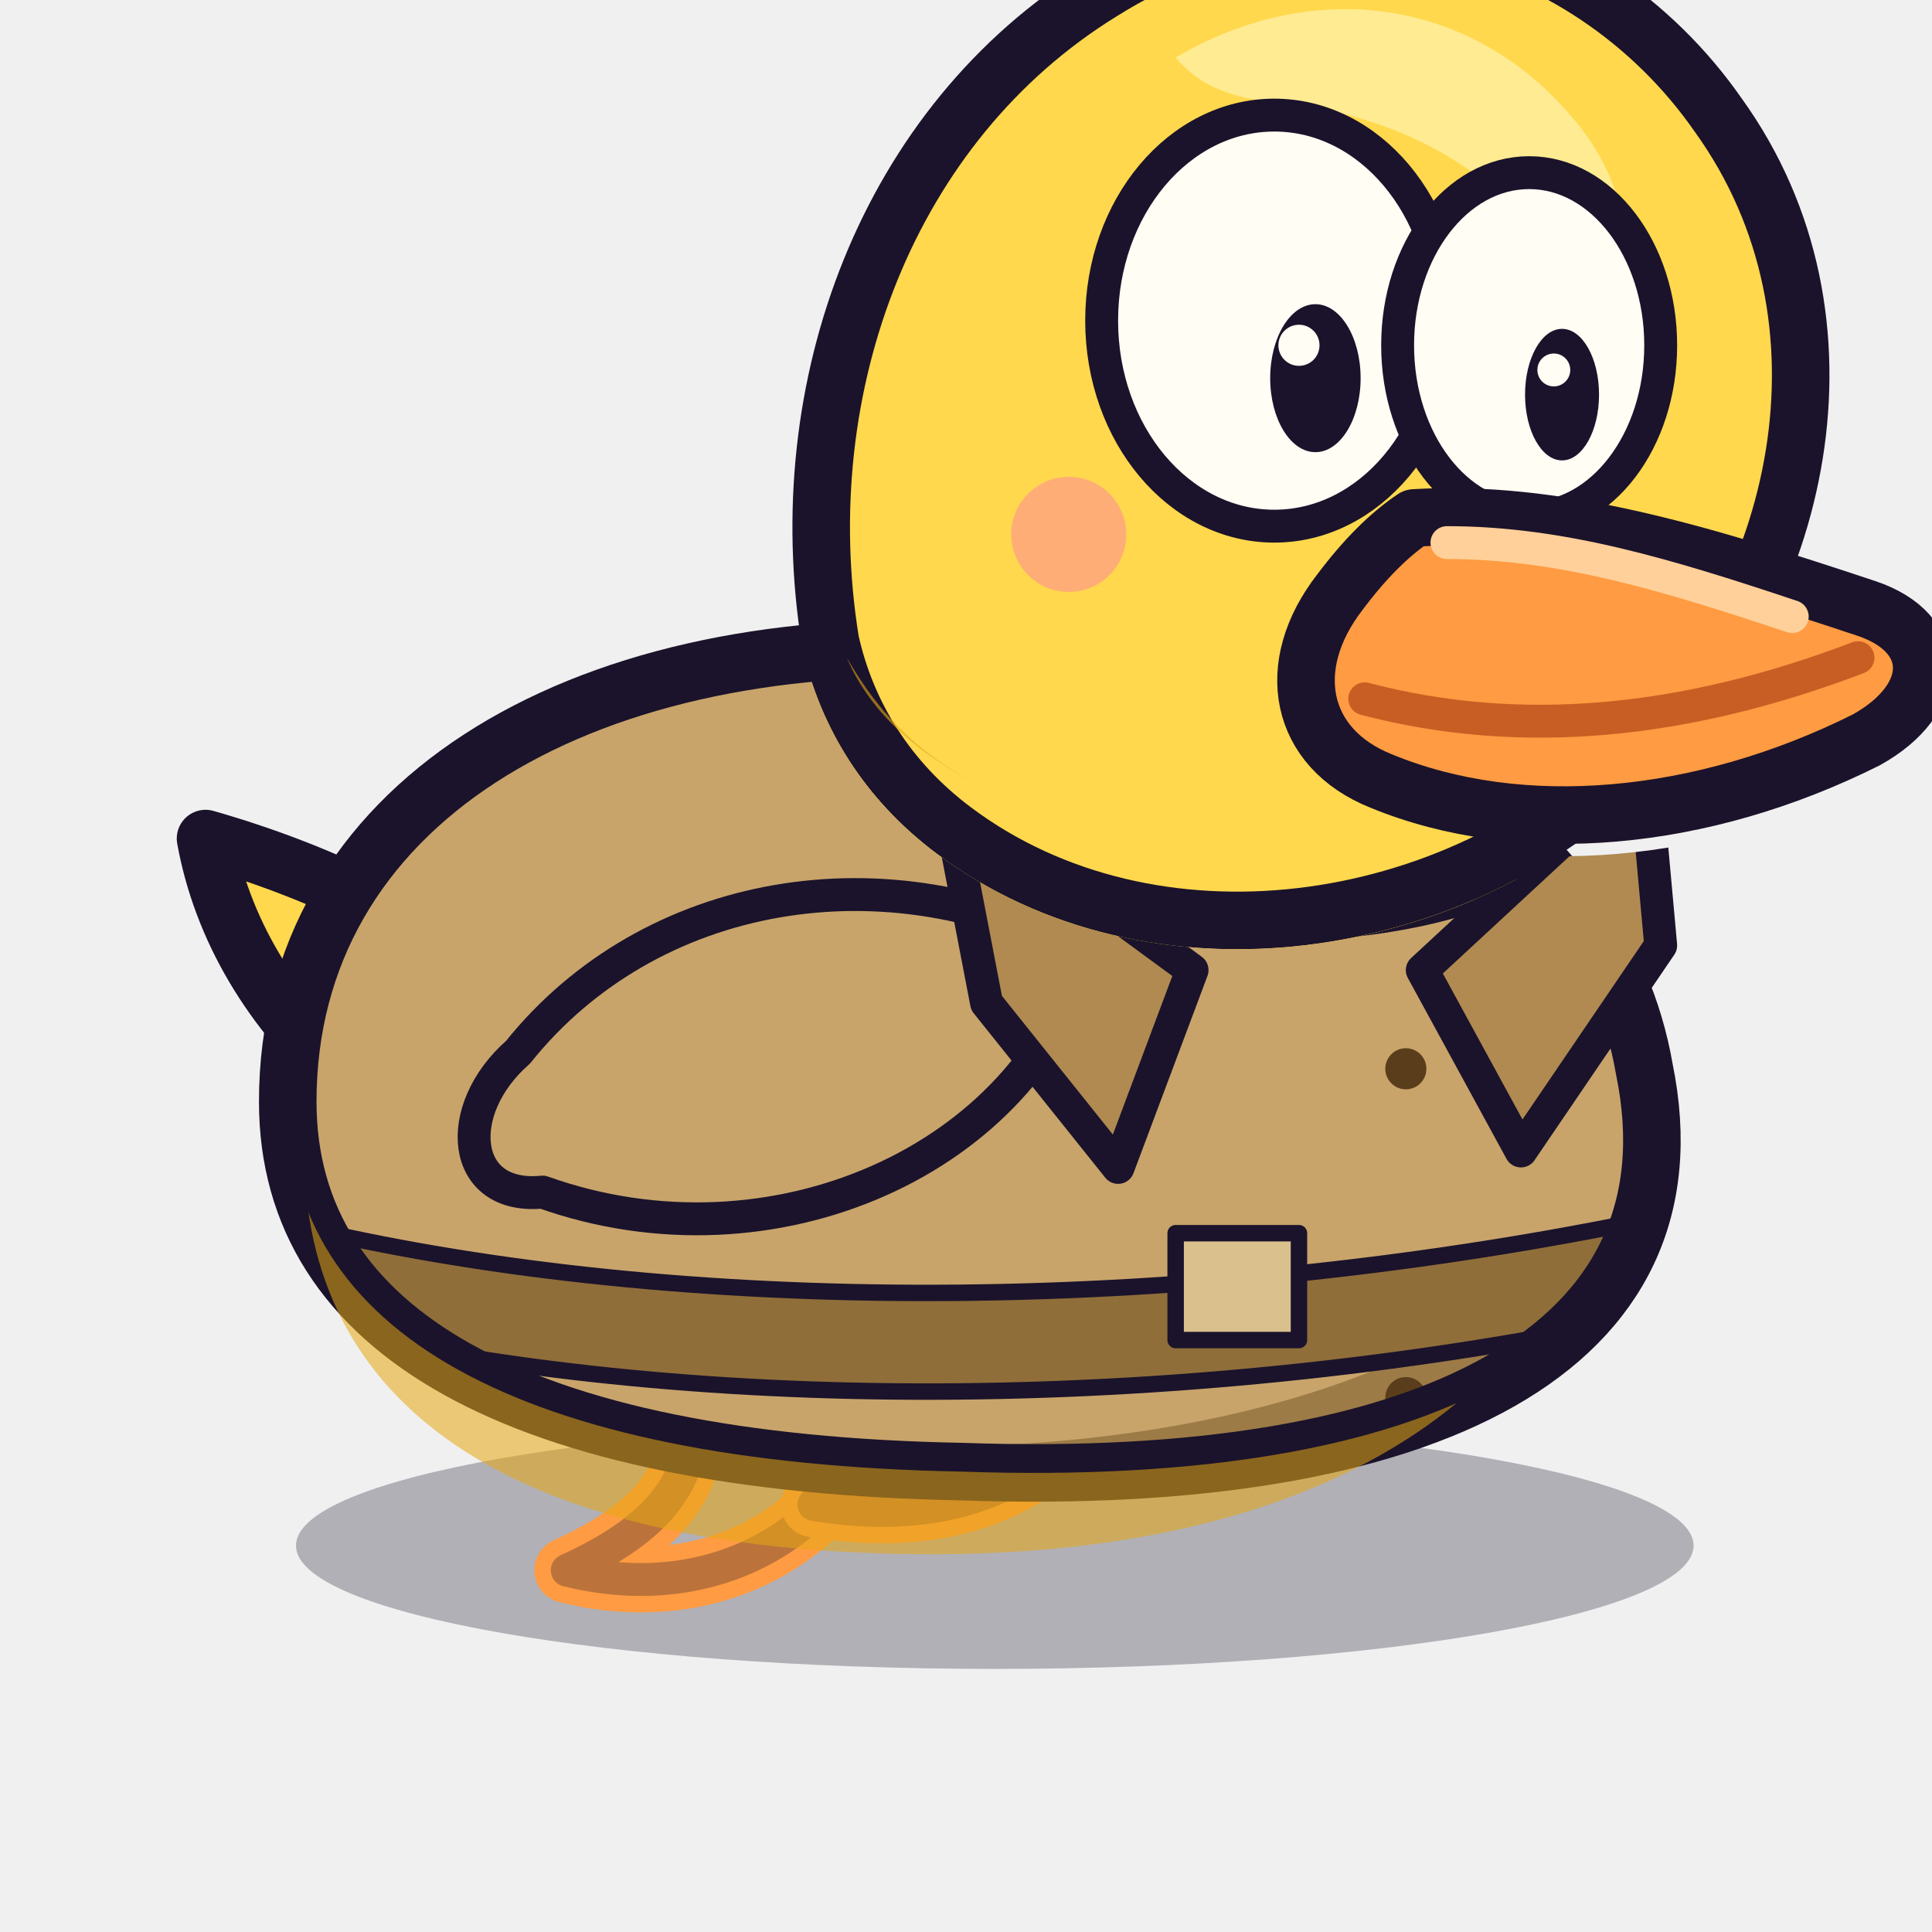
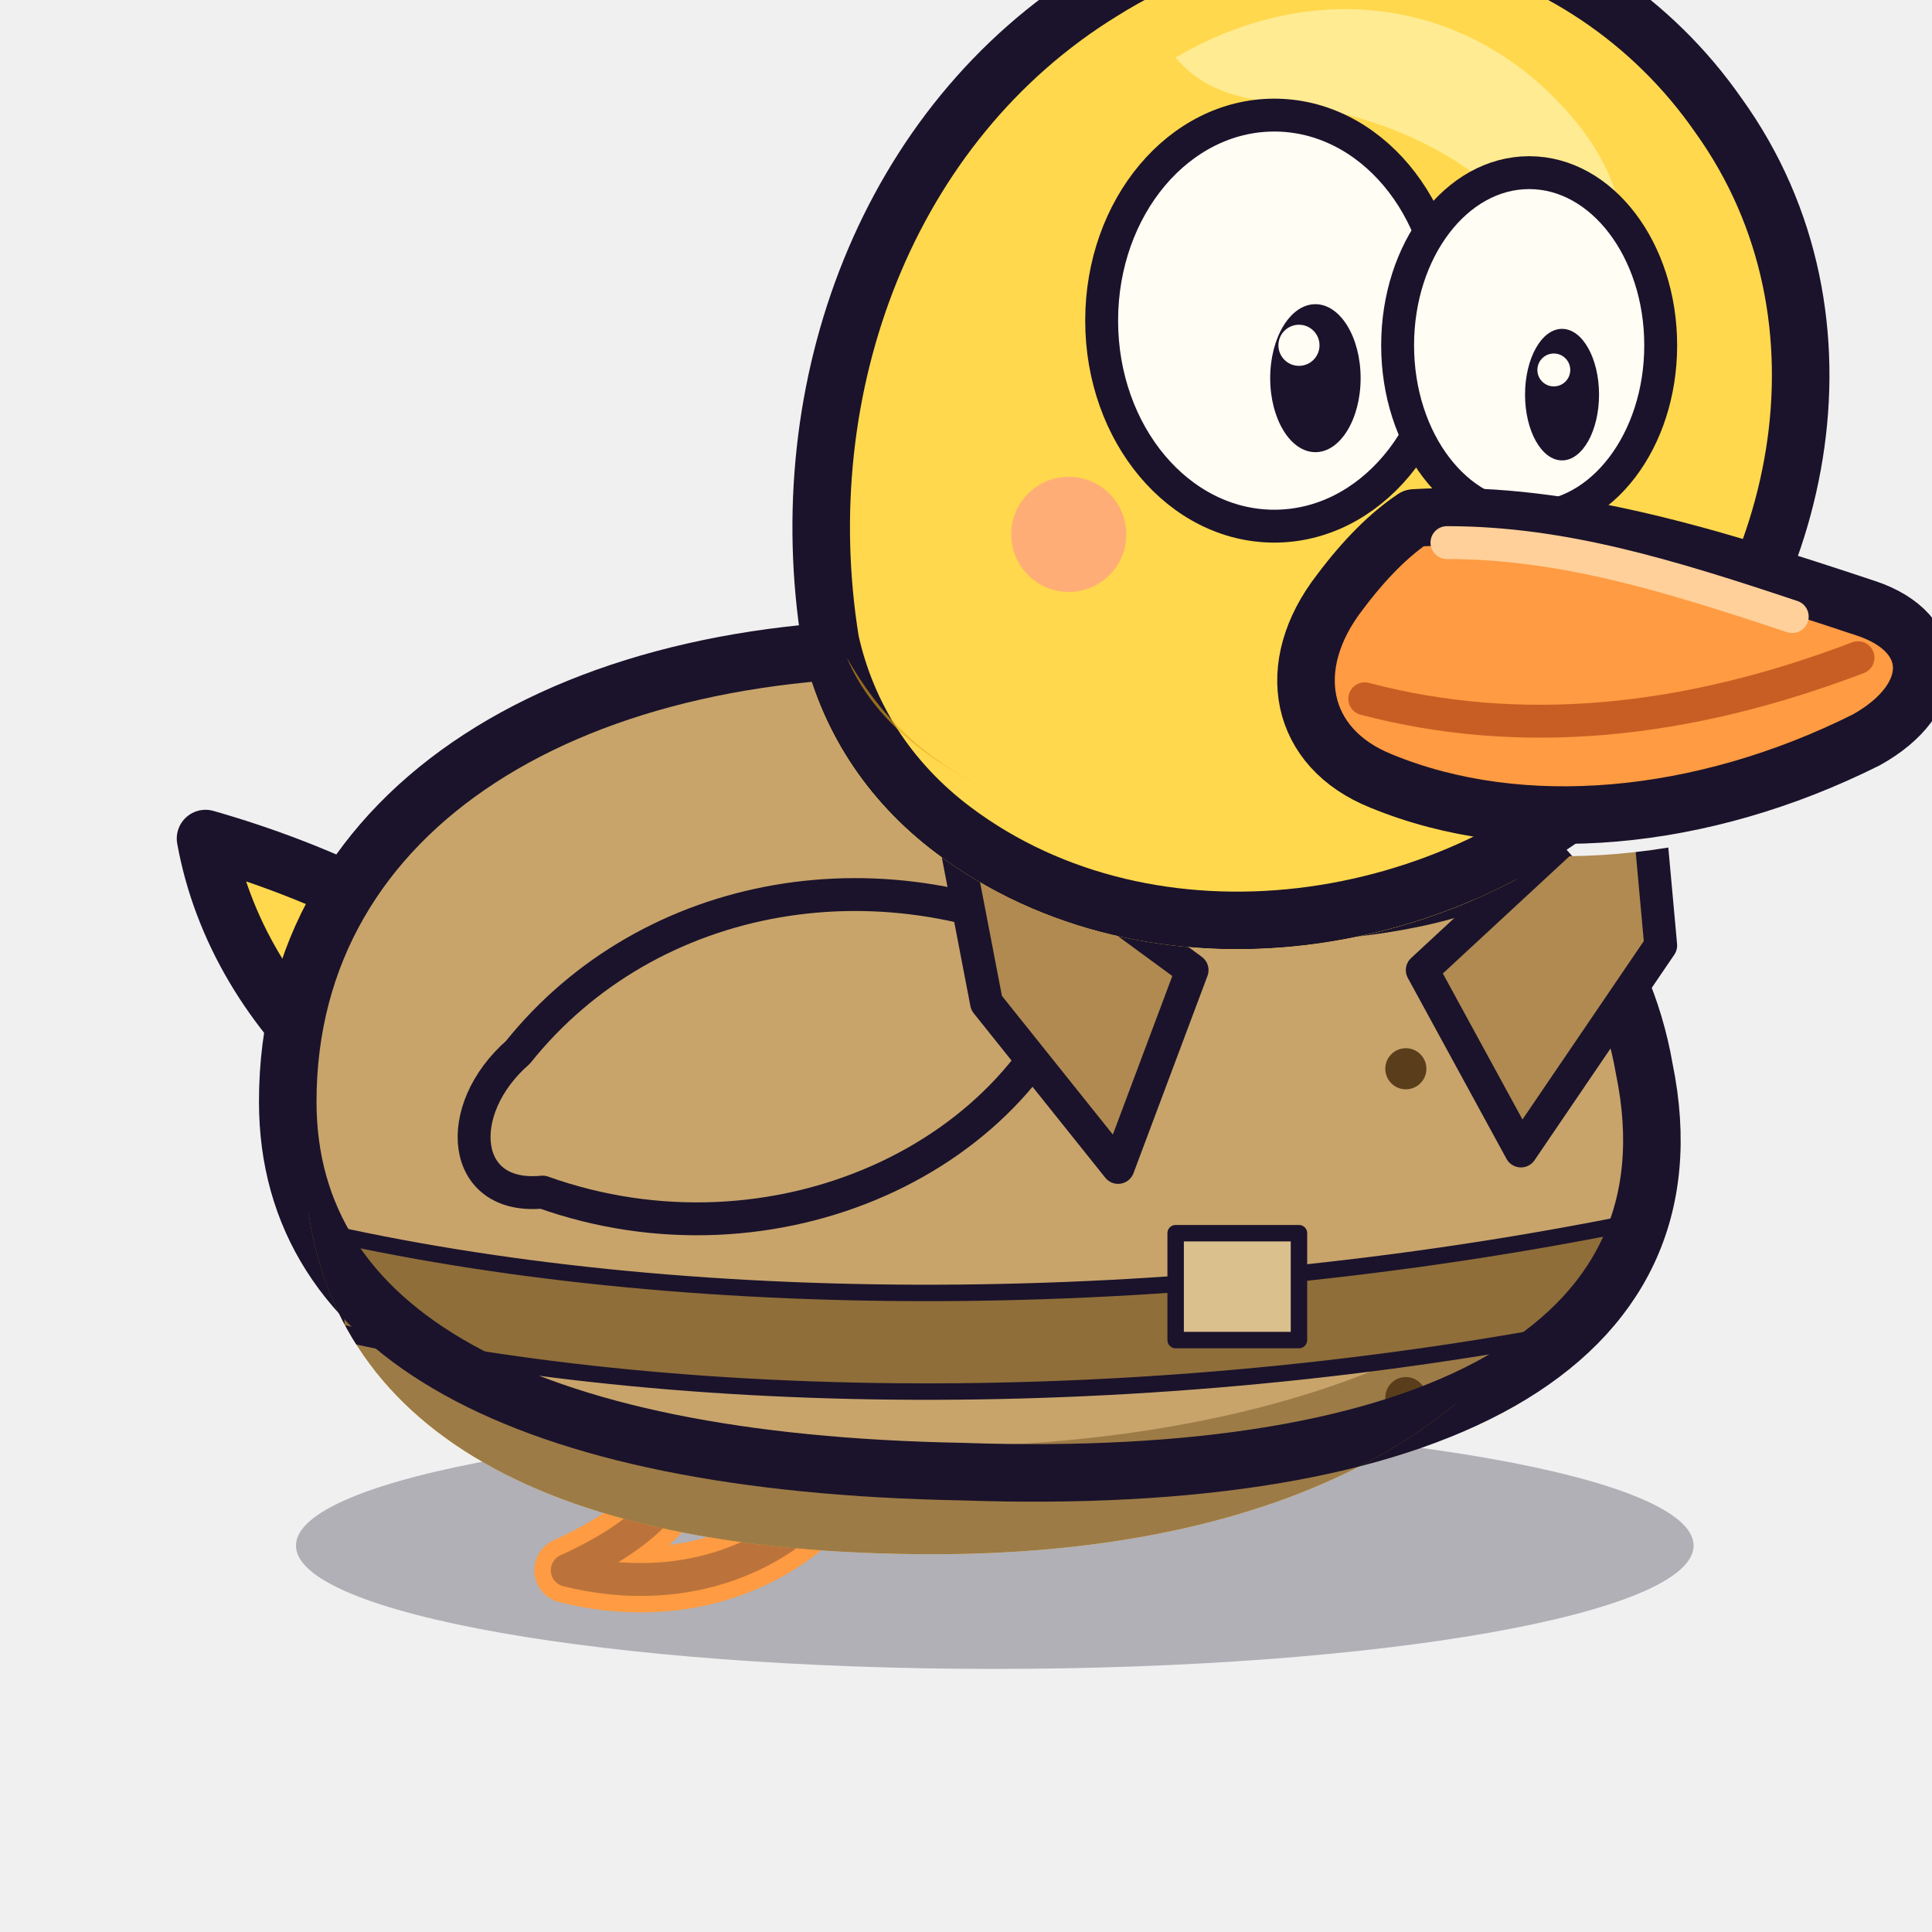
<svg xmlns="http://www.w3.org/2000/svg" viewBox="10 60 470 470" width="100%" height="100%" fill="none">
  <ellipse cx="252" cy="436" rx="170" ry="30" fill="#100A20" opacity="0.28" />
  <path d="M178 402 c2 18 -8 30 -30 40 c24 6 48 0 64 -18" fill="none" stroke="#FF9B42" stroke-width="16" stroke-linecap="round" stroke-linejoin="round" />
  <path d="M178 402 c2 18 -8 30 -30 40 c24 6 48 0 64 -18" fill="none" stroke="#1B132B" stroke-width="8" stroke-linecap="round" stroke-linejoin="round" opacity="0.3" />
  <path d="M238 386 c2 18 -8 30 -30 40 c24 4 46 0 62 -16" fill="none" stroke="#FF9B42" stroke-width="16" stroke-linecap="round" stroke-linejoin="round" />
  <path d="M238 386 c2 18 -8 30 -30 40 c24 4 46 0 62 -16" fill="none" stroke="#1B132B" stroke-width="8" stroke-linecap="round" stroke-linejoin="round" opacity="0.3" />
  <path d="M94 322 c-18 -16 -30 -36 -34 -58 c28 8 52 20 70 34" fill="#FFD84D" stroke="#1B132B" stroke-width="14" stroke-linecap="round" stroke-linejoin="round" />
  <path d="M80 328 c0 -72 70 -114 164 -110 c92 2 156 44 166 102 c14 68 -52 102 -166 98 c-108 -2 -164 -34 -164 -90 Z" fill="#FFD84D" stroke="#1B132B" stroke-width="14" stroke-linejoin="round" />
  <path d="M84 340 c10 42 60 72 150 72 c74 0 134 -20 162 -54 c-22 56 -86 82 -168 80 c-94 -2 -144 -36 -144 -98 Z" fill="#E5A812" opacity="0.55" />
  <path d="M212 216 c-10 -62 14 -126 66 -158 c54 -34 118 -16 150 30 c36 50 20 118 -20 156 c-44 44 -118 54 -166 18 c-16 -12 -26 -28 -30 -46 Z" fill="#FFD84D" stroke="#1B132B" stroke-width="14" stroke-linejoin="round" />
  <path d="M296 74 c34 -20 72 -14 96 14 c16 18 18 42 8 66 c-4 -28 -24 -56 -62 -66 c-18 -4 -32 -2 -42 -14 Z" fill="#FFF1A8" opacity="0.75" />
  <path d="M216 220 c6 14 18 24 34 32 c-16 -8 -26 -18 -34 -32 Z" fill="#E5A812" opacity="0.6" />
  <path d="M136 316 c32 -40 90 -50 138 -24 c-14 50 -76 78 -132 58" fill="#FFF1A8" opacity="0.4" />
  <path d="M136 316 c32 -40 90 -50 138 -24 c-14 50 -76 78 -132 58" fill="none" stroke="#1B132B" stroke-width="8" stroke-linecap="round" stroke-linejoin="round" />
  <circle cx="270" cy="190" r="14" fill="#FF78A8" opacity="0.45" />
  <ellipse cx="320" cy="138" rx="42" ry="50" fill="#FFFDF4" stroke="#1B132B" stroke-width="8" />
  <ellipse cx="330" cy="152" rx="11" ry="18" fill="#1B132B" />
  <circle cx="326" cy="144" r="5" fill="#FFFDF4" />
  <ellipse cx="382" cy="144" rx="32" ry="42" fill="#FFFDF4" stroke="#1B132B" stroke-width="8" />
  <ellipse cx="390" cy="156" rx="9" ry="16" fill="#1B132B" />
  <circle cx="388" cy="150" r="4" fill="#FFFDF4" />
  <path d="M354 186 c34 -2 68 8 110 22 c18 6 18 22 0 32 c-40 20 -84 24 -118 10 c-20 -8 -24 -28 -10 -46 c6 -8 12 -14 18 -18 Z" fill="#FF9B42" stroke="#1B132B" stroke-width="14" stroke-linejoin="round" />
  <path d="M362 192 c28 0 54 8 84 18" stroke="#FFD099" stroke-width="8" stroke-linecap="round" fill="none" />
  <path d="M342 230 c38 10 78 6 120 -10" stroke="#C95E24" stroke-width="8" stroke-linecap="round" fill="none" />
  <defs>
    <mask id="outfit-face-clear" maskUnits="userSpaceOnUse" x="-40" y="-80" width="620" height="640">
      <rect x="-40" y="-80" width="620" height="640" fill="#fff" />
      <path d="M212 216 c-10 -62 14 -126 66 -158 c54 -34 118 -16 150 30 c36 50 20 118 -20 156 c-44 44 -118 54 -166 18 c-16 -12 -26 -28 -30 -46 Z" fill="#000" stroke="#000" stroke-width="14" />
      <path d="M354 186 c34 -2 68 8 110 22 c18 6 18 22 0 32 c-40 20 -84 24 -118 10 c-20 -8 -24 -28 -10 -46 c6 -8 12 -14 18 -18 Z" fill="#000" stroke="#000" stroke-width="20" />
    </mask>
  </defs>
  <g mask="url(#outfit-face-clear)">
    <g id="detective">
      <defs>
        <mask id="detective-m" maskUnits="userSpaceOnUse" x="-40" y="-80" width="620" height="640">
          <rect x="-40" y="-80" width="620" height="640" fill="#000" />
          <path d="M80 328 c0 -72 70 -114 164 -110 c92 2 156 44 166 102 c14 68 -52 102 -166 98 c-108 -2 -164 -34 -164 -90 Z" fill="#fff" />
+           <path d="M84 340 c10 42 60 72 150 72 c74 0 134 -20 162 -54 c-22 56 -86 82 -168 80 c-94 -2 -144 -36 -144 -98 Z" fill="#fff" />
          <path d="M212 216 c-10 -62 14 -126 66 -158 c54 -34 118 -16 150 30 c36 50 20 118 -20 156 c-44 44 -118 54 -166 18 c-16 -12 -26 -28 -30 -46 Z" fill="#000" stroke="#000" stroke-width="14" />
        </mask>
      </defs>
      <g mask="url(#detective-m)">
        <path d="M80 328 c0 -72 70 -114 164 -110 c92 2 156 44 166 102 c14 68 -52 102 -166 98 c-108 -2 -164 -34 -164 -90 Z" fill="#C8A46B" />
+         <path d="M84 340 c10 42 60 72 150 72 c74 0 134 -20 162 -54 c-22 56 -86 82 -168 80 c-94 -2 -144 -36 -144 -98 Z" fill="#C8A46B" />
        <path d="M84 340 c10 42 60 72 150 72 c74 0 134 -20 162 -54 c-22 56 -86 82 -168 80 c-94 -2 -144 -36 -144 -98 Z" fill="#8F6E3A" opacity="0.75" />
        <path d="M300 236 C360 240 404 270 410 312 C390 280 352 258 300 252 Z" fill="#E9D3A6" opacity="0.7" />
        <path d="M90 360 C180 380 300 380 414 356 L412 380 C300 404 180 404 92 384 Z" fill="#8F6E3A" stroke="#1B132B" stroke-width="4" stroke-linejoin="round" stroke-linecap="round" />
        <path d="M296 360 h30 v26 h-30 Z" fill="#D9C08D" stroke="#1B132B" stroke-width="4" stroke-linejoin="round" stroke-linecap="round" />
        <circle cx="352" cy="320" r="5" fill="#5A3E1B" />
        <circle cx="386" cy="316" r="5" fill="#5A3E1B" />
        <circle cx="352" cy="400" r="5" fill="#5A3E1B" />
        <circle cx="386" cy="396" r="5" fill="#5A3E1B" />
        <path d="M80 328 c0 -72 70 -114 164 -110 c92 2 156 44 166 102 c14 68 -52 102 -166 98 c-108 -2 -164 -34 -164 -90 Z" fill="none" stroke="#1B132B" stroke-width="14" />
        <path d="M222 236 C250 274 300 292 352 282 C384 276 404 260 414 238" fill="none" stroke="#1B132B" stroke-width="8" stroke-linecap="round" stroke-linejoin="round" />
      </g>
      <path d="M136 316 c32 -40 90 -50 138 -24 c-14 50 -76 78 -132 58 C122 352 120 330 136 316 Z" fill="#C8A46B" stroke="#1B132B" stroke-width="8" stroke-linejoin="round" stroke-linecap="round" />
      <path d="M240 252 L300 296 L282 344 L250 304 Z" fill="#B08A50" stroke="#1B132B" stroke-width="8" stroke-linejoin="round" stroke-linecap="round" />
      <path d="M410 246 L356 296 L380 340 L414 290 Z" fill="#B08A50" stroke="#1B132B" stroke-width="8" stroke-linejoin="round" stroke-linecap="round" />
    </g>
  </g>
</svg>
